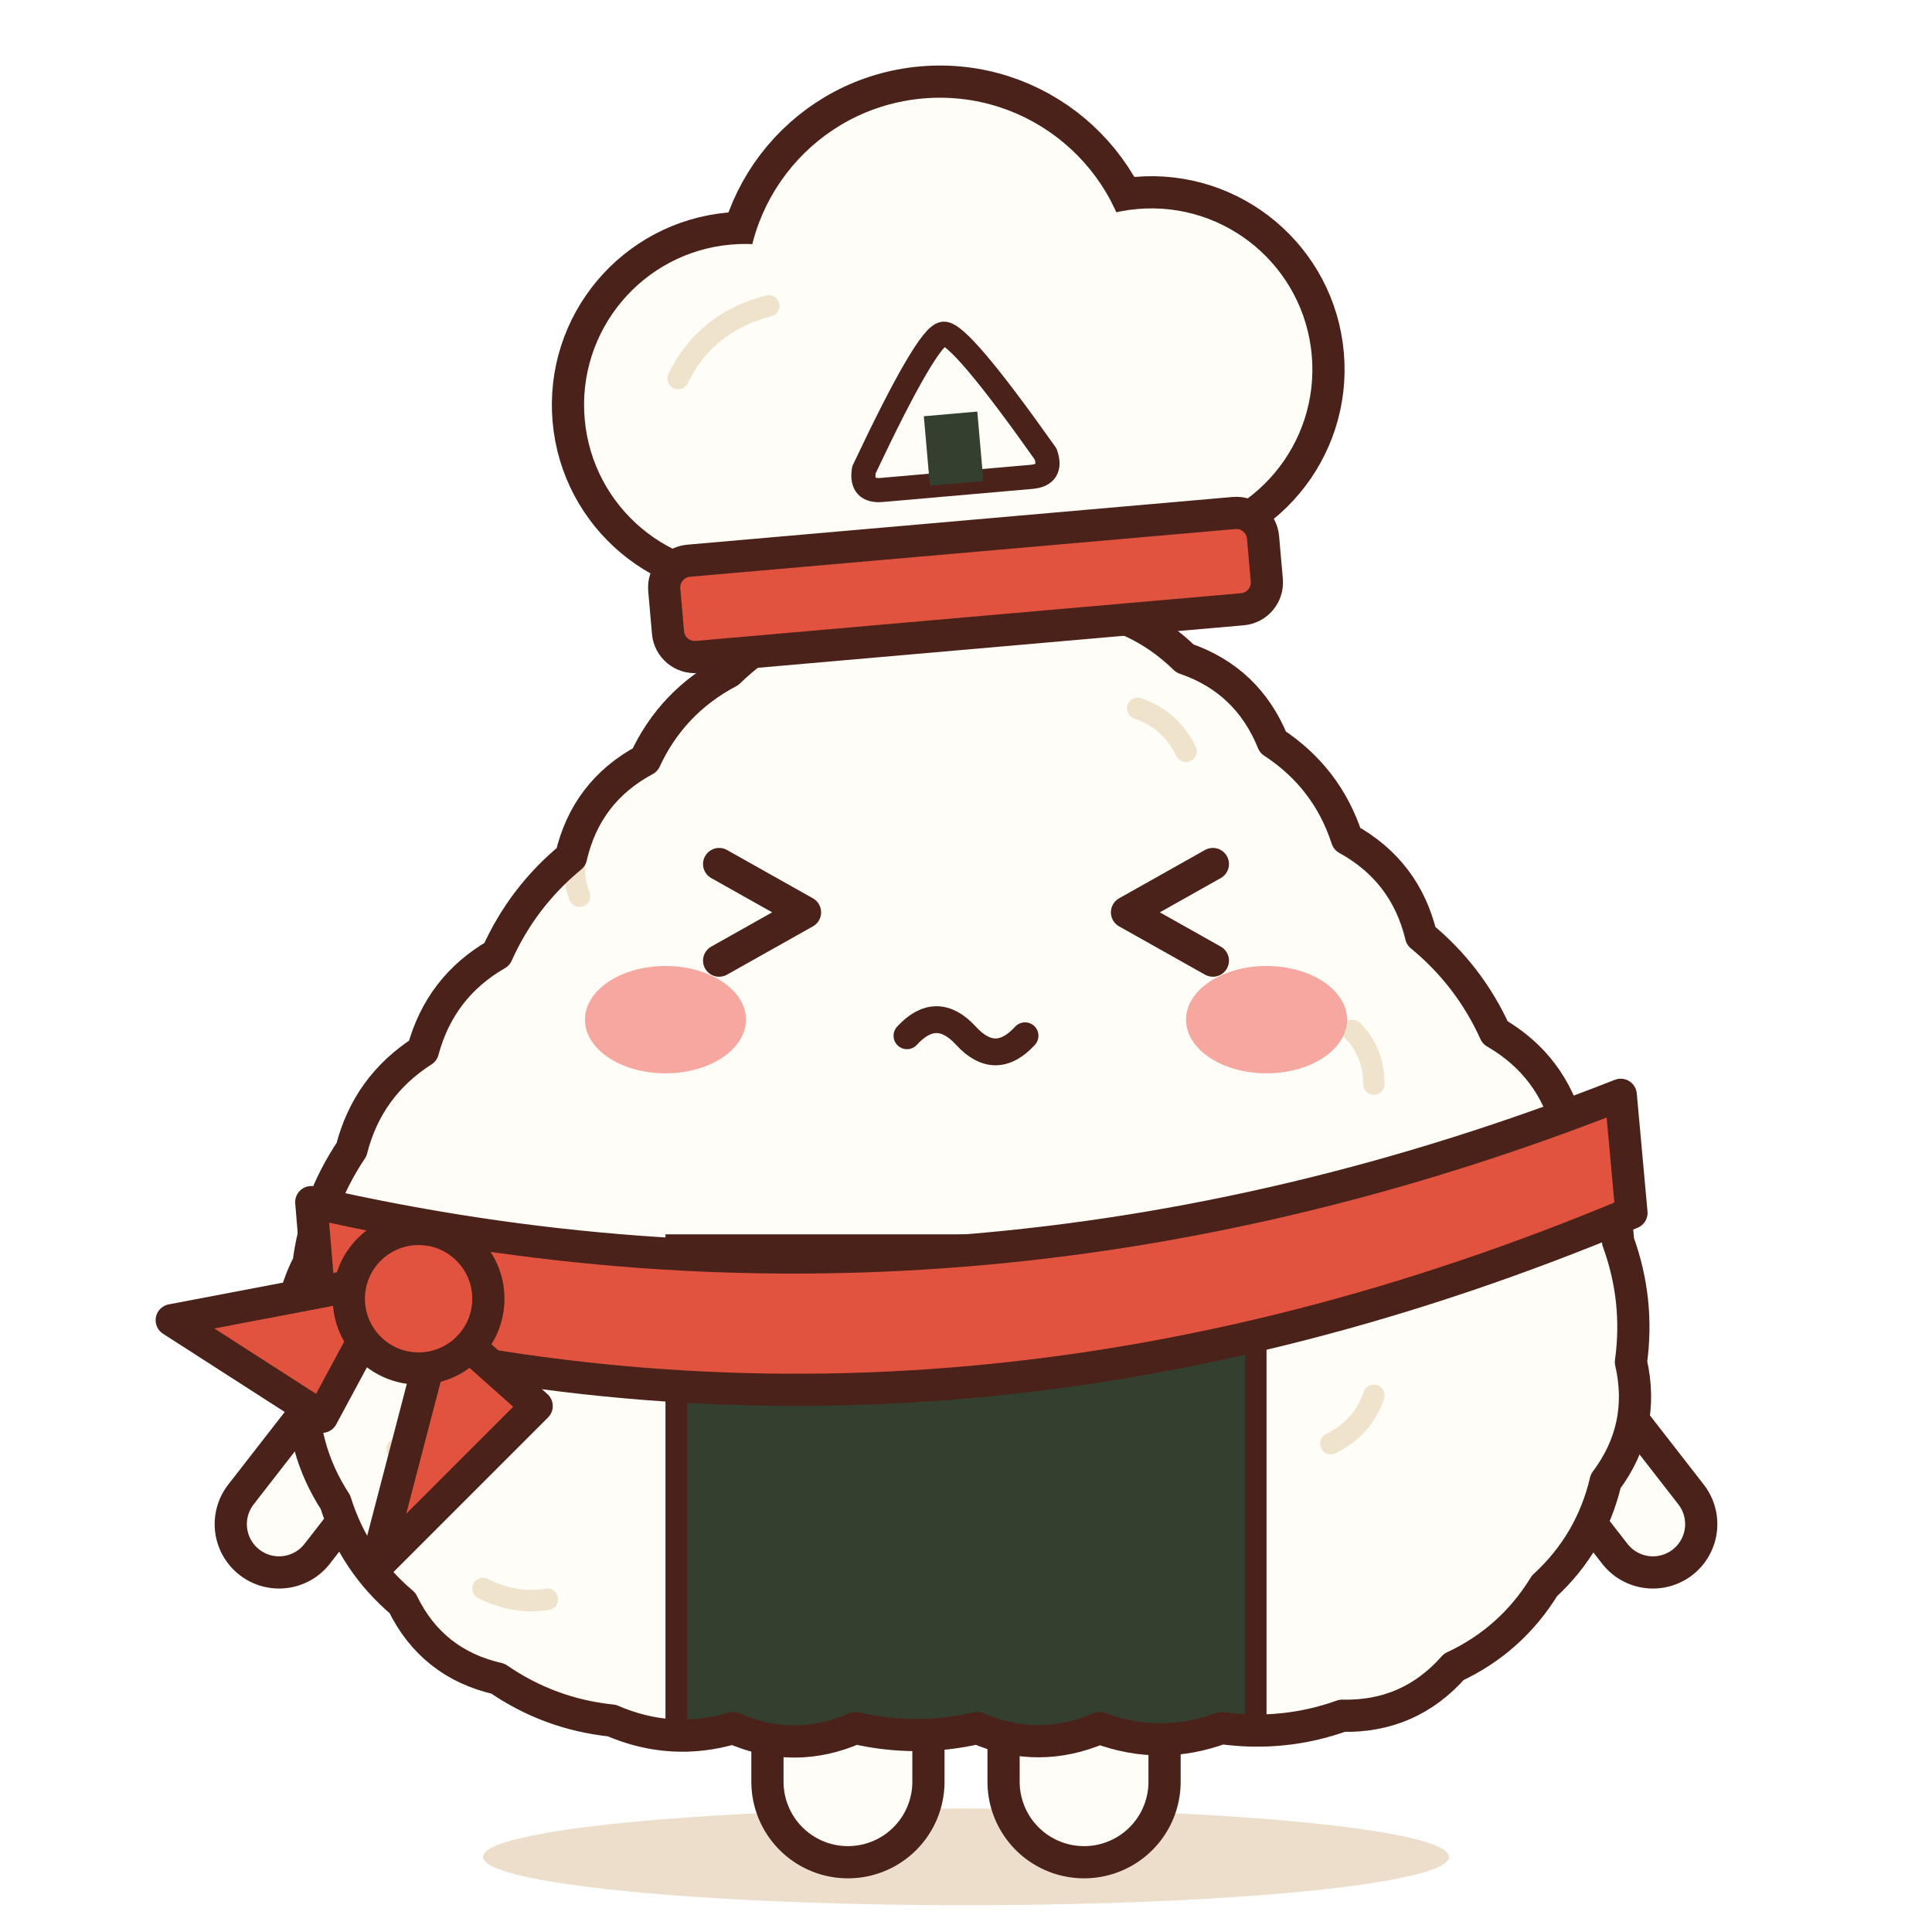
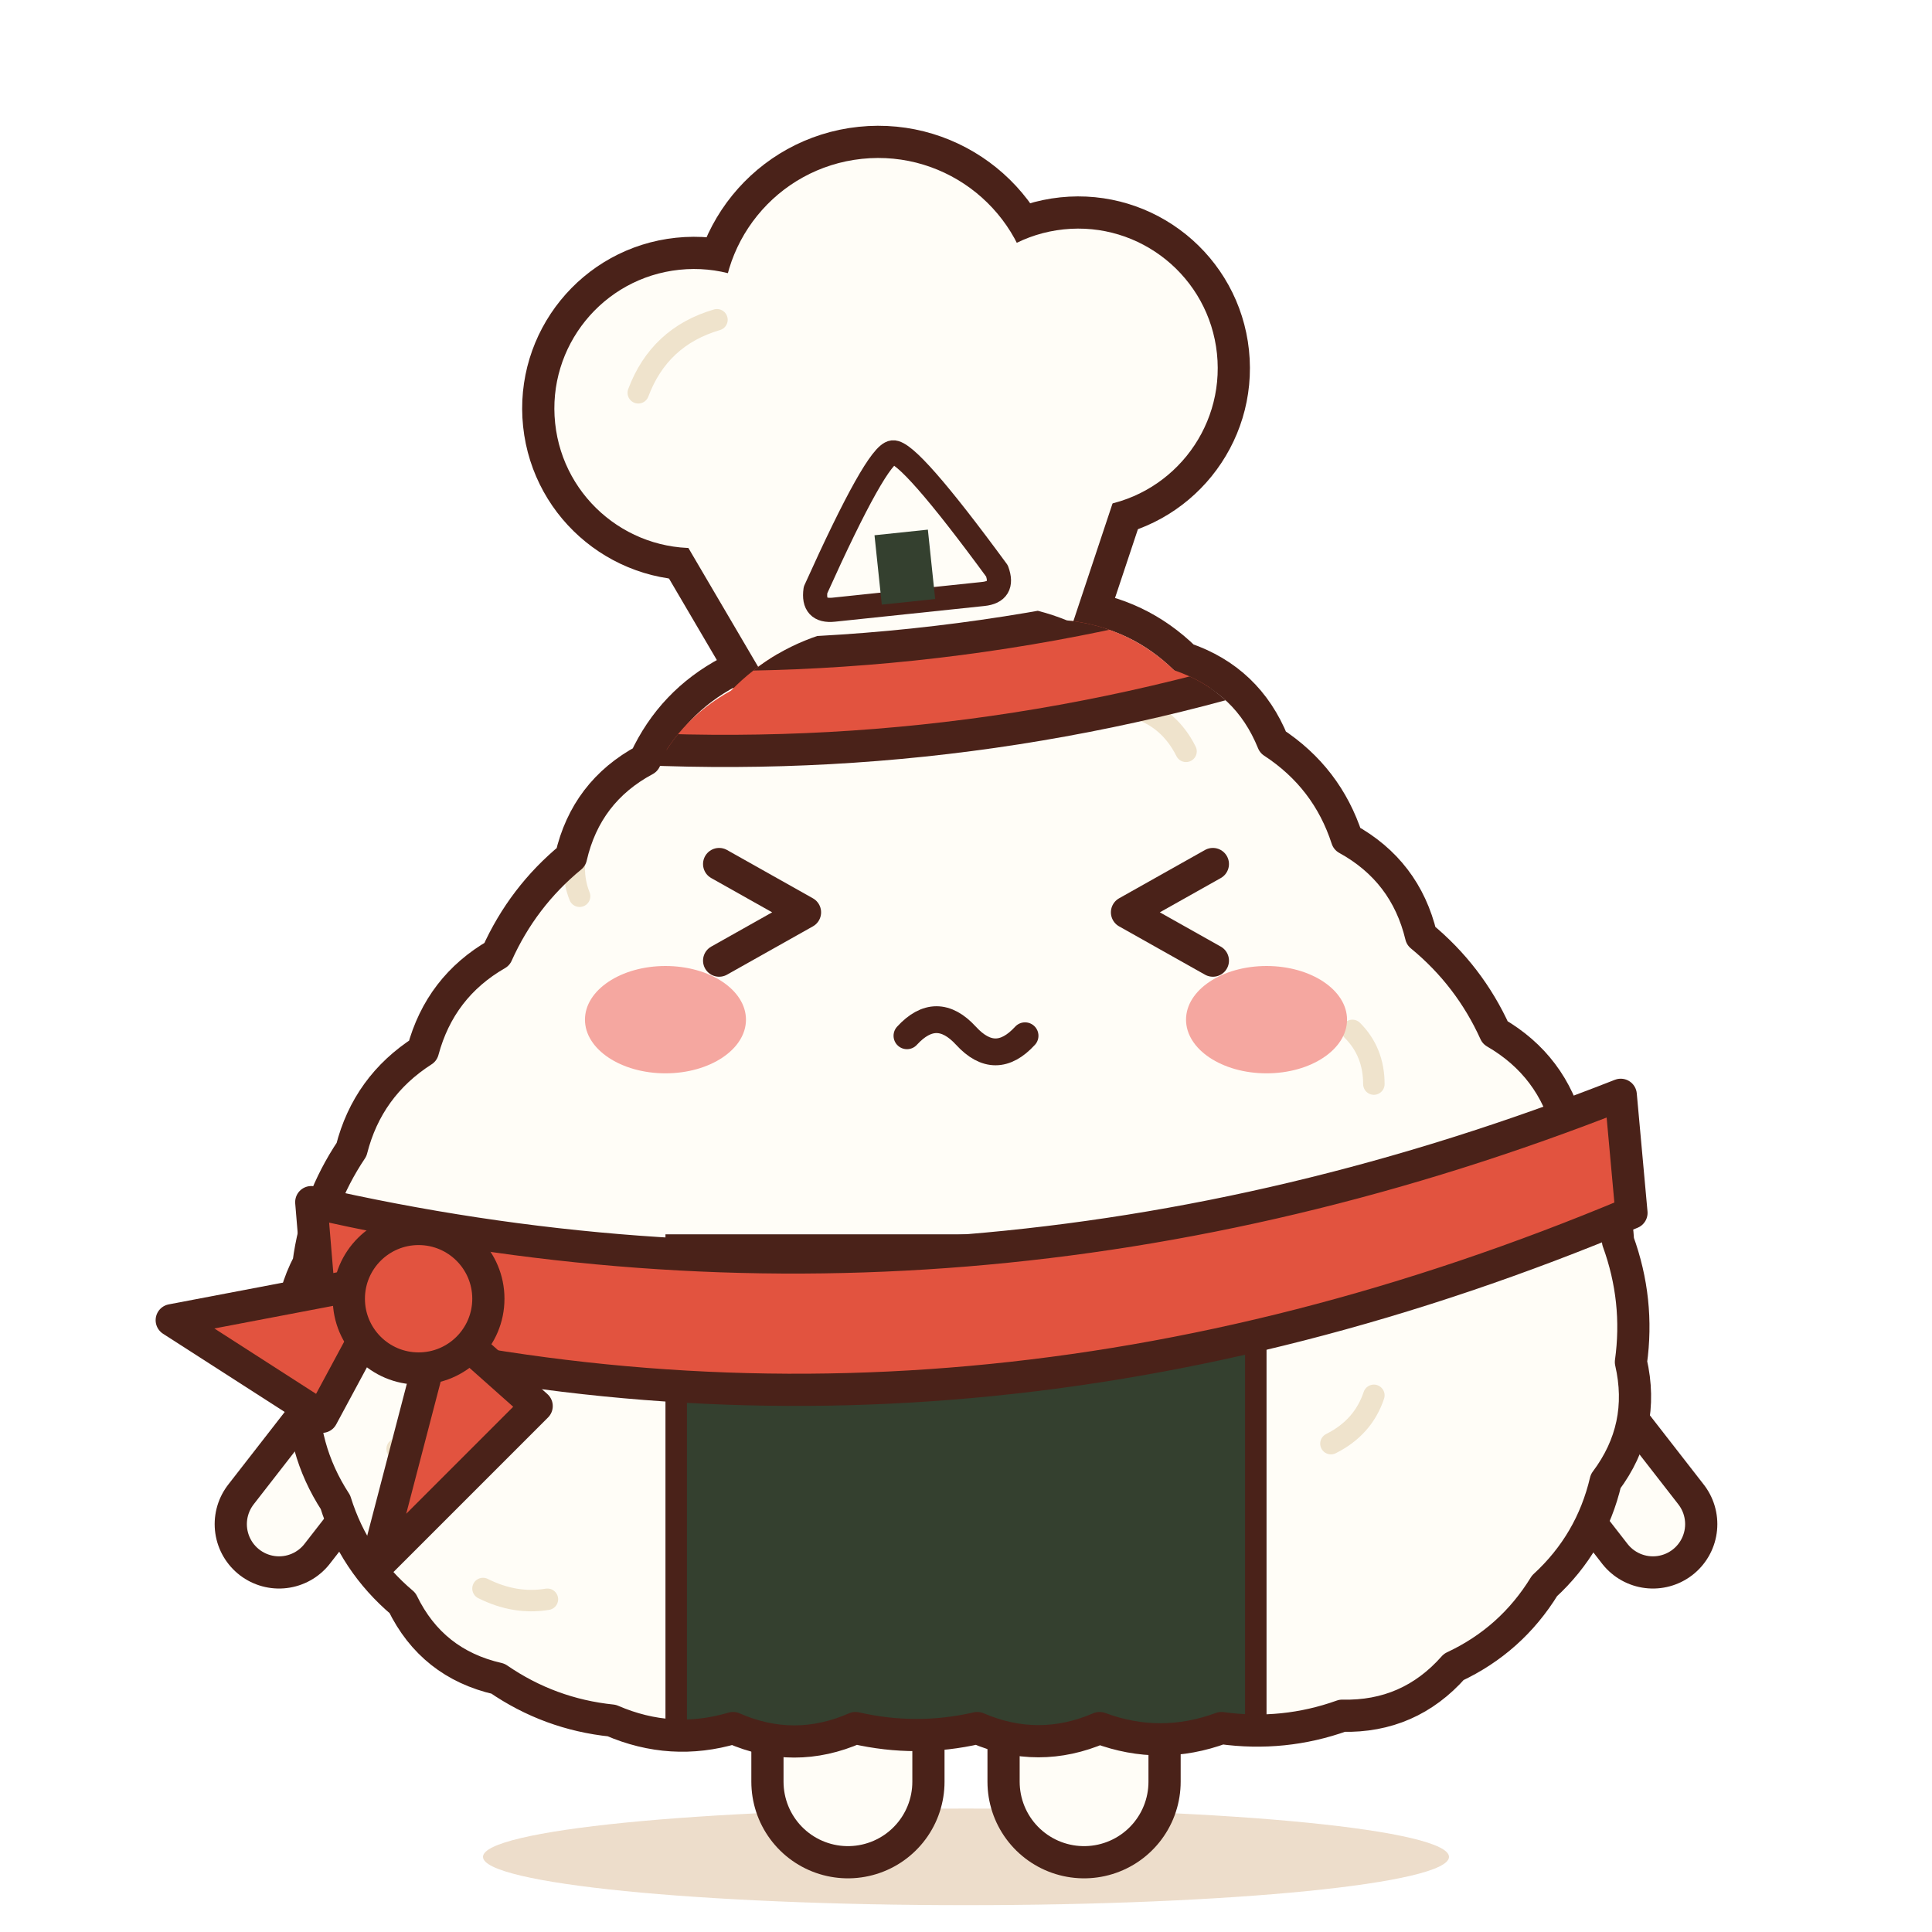
<svg xmlns="http://www.w3.org/2000/svg" viewBox="-30 0 360 360" width="360" height="360">
  <defs>
    <clipPath id="bodyClip">
      <path d="M207.2 138.3 Q217.3 144.9 221.0 156.3 Q231.9 162.3 234.8 174.4 Q243.8 181.8 248.6 192.4 Q259.3 198.6 262.3 210.6 Q270.8 219.2 271.5 231.3 Q275.5 242.3 273.9 253.8 Q276.7 266.0 269.2 276.0 Q266.5 287.5 257.8 295.5 Q251.6 305.6 240.9 310.6 Q232.6 320.0 220.1 319.7 Q209.2 323.6 197.6 322.0 Q186.2 326.2 174.9 322.0 Q163.5 326.9 152.1 322.0 Q140.8 324.6 129.4 322.0 Q118.0 327.0 106.6 322.0 Q95.1 325.4 84.0 320.6 Q72.4 319.4 62.8 312.8 Q50.5 310.0 45.0 298.7 Q36.0 291.1 32.5 279.9 Q26.0 269.9 26.5 258.0 Q21.7 246.5 27.5 235.4 Q29.0 223.9 35.5 214.2 Q38.5 202.4 48.8 195.8 Q52.0 183.9 62.6 177.8 Q67.4 167.1 76.4 159.7 Q79.2 147.5 90.2 141.6 Q95.2 130.8 105.8 125.2 Q114.2 117.0 125.6 114.2 Q135.8 106.8 147.9 110.0 Q159.5 108.4 170.3 112.9 Q182.2 114.3 190.8 122.7 Q202.5 126.7 207.2 138.3Z" />
    </clipPath>
  </defs>
  <ellipse cx="150" cy="346" rx="90" ry="9" fill="#E8D4BE" opacity="0.8" />
  <path d="M128 314 L128 332" stroke="#4A2219" stroke-width="36" stroke-linecap="round" fill="none" />
  <path d="M128 314 L128 332" stroke="#FFFDF7" stroke-width="24" stroke-linecap="round" fill="none" />
  <path d="M172 314 L172 332" stroke="#4A2219" stroke-width="36" stroke-linecap="round" fill="none" />
  <path d="M172 314 L172 332" stroke="#FFFDF7" stroke-width="24" stroke-linecap="round" fill="none" />
  <path d="M36 266 L22 284" stroke="#4A2219" stroke-width="24" stroke-linecap="round" fill="none" />
  <path d="M36 266 L22 284" stroke="#FFFDF7" stroke-width="12" stroke-linecap="round" fill="none" />
  <path d="M264 266 L278 284" stroke="#4A2219" stroke-width="24" stroke-linecap="round" fill="none" />
  <path d="M264 266 L278 284" stroke="#FFFDF7" stroke-width="12" stroke-linecap="round" fill="none" />
  <path d="M207.2 138.3 Q217.3 144.9 221.0 156.3 Q231.9 162.3 234.8 174.4 Q243.8 181.8 248.6 192.4 Q259.3 198.6 262.3 210.6 Q270.8 219.2 271.5 231.3 Q275.5 242.3 273.9 253.8 Q276.7 266.0 269.2 276.0 Q266.5 287.5 257.8 295.5 Q251.6 305.6 240.9 310.6 Q232.6 320.0 220.1 319.7 Q209.2 323.6 197.6 322.0 Q186.2 326.2 174.9 322.0 Q163.5 326.9 152.1 322.0 Q140.8 324.6 129.4 322.0 Q118.0 327.0 106.6 322.0 Q95.1 325.4 84.0 320.6 Q72.4 319.4 62.8 312.8 Q50.5 310.0 45.0 298.7 Q36.0 291.1 32.5 279.9 Q26.0 269.9 26.5 258.0 Q21.7 246.5 27.5 235.4 Q29.0 223.9 35.5 214.2 Q38.5 202.4 48.8 195.8 Q52.0 183.9 62.6 177.8 Q67.4 167.1 76.4 159.7 Q79.2 147.5 90.2 141.6 Q95.2 130.8 105.8 125.2 Q114.2 117.0 125.6 114.2 Q135.8 106.8 147.9 110.0 Q159.5 108.4 170.3 112.9 Q182.2 114.3 190.8 122.7 Q202.5 126.7 207.2 138.3Z" fill="#FFFDF7" />
  <g clip-path="url(#bodyClip)">
    <path d="M182 132 q6 2 9 8" fill="none" stroke="#EFE3CC" stroke-width="4" stroke-linecap="round" />
    <path d="M78 156 q-2 6 0 11" fill="none" stroke="#EFE3CC" stroke-width="4" stroke-linecap="round" />
    <path d="M222 192 q4 4 4 10" fill="none" stroke="#EFE3CC" stroke-width="4" stroke-linecap="round" />
    <path d="M44 270 q6 4 12 3" fill="none" stroke="#EFE3CC" stroke-width="4" stroke-linecap="round" />
    <path d="M226 260 q-2 6 -8 9" fill="none" stroke="#EFE3CC" stroke-width="4" stroke-linecap="round" />
    <path d="M60 296 q6 3 12 2" fill="none" stroke="#EFE3CC" stroke-width="4" stroke-linecap="round" />
    <rect x="96" y="232" width="108" height="114" fill="#34402F" stroke="#4A2219" stroke-width="4" />
  </g>
  <path d="M207.2 138.3 Q217.3 144.9 221.0 156.3 Q231.9 162.3 234.8 174.4 Q243.8 181.8 248.6 192.4 Q259.3 198.6 262.3 210.6 Q270.8 219.2 271.5 231.3 Q275.5 242.3 273.9 253.8 Q276.7 266.0 269.2 276.0 Q266.5 287.5 257.8 295.5 Q251.6 305.6 240.9 310.6 Q232.6 320.0 220.1 319.7 Q209.2 323.6 197.6 322.0 Q186.2 326.2 174.9 322.0 Q163.5 326.9 152.1 322.0 Q140.8 324.6 129.4 322.0 Q118.0 327.0 106.6 322.0 Q95.1 325.4 84.0 320.6 Q72.4 319.4 62.8 312.8 Q50.5 310.0 45.0 298.7 Q36.0 291.1 32.5 279.9 Q26.0 269.9 26.5 258.0 Q21.7 246.5 27.5 235.4 Q29.0 223.9 35.5 214.2 Q38.5 202.4 48.8 195.8 Q52.0 183.9 62.6 177.8 Q67.4 167.1 76.4 159.7 Q79.2 147.5 90.2 141.6 Q95.2 130.8 105.8 125.2 Q114.2 117.0 125.6 114.2 Q135.8 106.8 147.9 110.0 Q159.5 108.4 170.3 112.9 Q182.2 114.3 190.8 122.7 Q202.5 126.7 207.2 138.3Z" fill="none" stroke="#4A2219" stroke-width="6" stroke-linejoin="round" />
  <ellipse cx="94" cy="190" rx="15" ry="10" fill="#F5A7A0" />
  <ellipse cx="206" cy="190" rx="15" ry="10" fill="#F5A7A0" />
  <path d="M28 224 Q150 252 272 204 L274 226 Q150 278 30 248Z" fill="#E2533F" stroke="#4A2219" stroke-width="6" stroke-linejoin="round" />
  <path d="M44 238 L2 246 L30 264Z" fill="#E2533F" stroke="#4A2219" stroke-width="6" stroke-linejoin="round" />
  <path d="M52 246 L40 292 L70 262Z" fill="#E2533F" stroke="#4A2219" stroke-width="6" stroke-linejoin="round" />
  <circle cx="48" cy="242" r="13" fill="#E2533F" stroke="#4A2219" stroke-width="6" />
-   <g transform="rotate(-5 150 110)">
+   <defs>
+     <clipPath id="headInner">
+       <path d="M204.8 140.1 Q214.7 146.5 218.3 157.7 Q229.0 163.4 231.7 175.3 Q240.5 182.5 245.2 192.9 Q255.7 198.8 258.6 210.5 Q267.2 218.6 268.1 230.4 Q272.3 240.9 271.0 252.2 Q274.1 264.1 266.7 273.9 Q264.3 285.2 255.9 293.1 Q250.0 303.0 239.5 307.9 Q231.6 317.2 219.4 316.8 Q208.7 320.7 197.4 319.0 Q186.3 323.2 175.3 319.0 Q164.2 323.9 153.1 319.0 Q142.0 321.6 131.0 319.0 Q119.9 324.0 108.8 319.0 Q97.6 322.6 86.7 318.1 Q75.3 317.3 65.8 311.0 Q53.8 308.7 48.2 297.8 Q39.3 290.5 35.7 279.6 Q29.1 270.0 29.5 258.4 Q24.7 247.2 30.4 236.4 Q31.7 225.1 38.1 215.7 Q41.0 204.2 51.1 197.8 Q54.1 186.2 64.5 180.2 Q69.1 169.8 78.0 162.6 Q80.6 150.7 91.4 145.0 Q96.0 134.3 106.2 128.7 Q114.2 120.5 125.3 117.6 Q135.0 110.0 146.9 113.1 Q158.2 111.3 168.8 115.6 Q180.4 116.8 188.8 124.9 Q200.3 128.8 204.8 140.1Z" />
+     </clipPath>
+   </defs>
+   <g transform="translate(-8 0) rotate(-6 150 138)">
    <g fill="#4A2219" stroke="#4A2219" stroke-width="12" stroke-linejoin="round">
-       <circle cx="112" cy="72" r="30" />
-       <circle cx="150" cy="54" r="36" />
-       <circle cx="188" cy="72" r="30" />
-       <rect x="98" y="70" width="104" height="36" />
+       <circle cx="114" cy="72" r="26" />
+       <circle cx="150" cy="58" r="29" />
+       <circle cx="186" cy="72" r="26" />
+       <polygon points="100.4,76 199.6,76 176,128 124,128" />
    </g>
    <g fill="#FFFDF7">
-       <circle cx="112" cy="72" r="30" />
-       <circle cx="150" cy="54" r="36" />
-       <circle cx="188" cy="72" r="30" />
-       <rect x="98" y="70" width="104" height="36" />
+       <circle cx="114" cy="72" r="26" />
+       <circle cx="150" cy="58" r="29" />
+       <circle cx="186" cy="72" r="26" />
+       <polygon points="100.4,76 199.6,76 176,128 124,128" />
    </g>
-     <path d="M100 66 Q106 56 118 54" fill="none" stroke="#EFE3CC" stroke-width="4" stroke-linecap="round" />
-     <path d="M150 62 Q153 62 167 86 Q168 90 164 90 L136 90 Q132 90 133 86 Q147 62 150 62Z" fill="#FFFDF7" stroke="#4A2219" stroke-width="4.5" stroke-linejoin="round" />
-     <rect x="145" y="77" width="10" height="13" fill="#34402F" />
-     <rect x="94" y="100" width="112" height="18" rx="5" fill="#E2533F" stroke="#4A2219" stroke-width="6" stroke-linejoin="round" />
+     <path d="M104 68 Q109 58 120 56" fill="none" stroke="#EFE3CC" stroke-width="4" stroke-linecap="round" />
+     <path d="M150 84 Q153 84 167 108 Q168 112 164 112 L136 112 Q132 112 133 108 Q147 84 150 84Z" fill="#FFFDF7" stroke="#4A2219" stroke-width="4.5" stroke-linejoin="round" />
+     <rect x="145" y="99" width="10" height="13" fill="#34402F" />
+   </g>
+   <g clip-path="url(#headInner)">
+     <g transform="translate(-8 0) rotate(-6 150 138)">
+       <path d="M80 131 Q150 145 220 131 L220 113 Q150 127 80 113Z" fill="#E2533F" stroke="#4A2219" stroke-width="6" stroke-linejoin="round" />
+     </g>
  </g>
  <path d="M104 161 L120 170 L104 179" fill="none" stroke="#4A2219" stroke-width="6" stroke-linecap="round" stroke-linejoin="round" />
  <path d="M196 161 L180 170 L196 179" fill="none" stroke="#4A2219" stroke-width="6" stroke-linecap="round" stroke-linejoin="round" />
  <path d="M139 193 Q144.5 187 150 193 Q155.5 199 161 193" fill="none" stroke="#4A2219" stroke-width="5" stroke-linecap="round" />
</svg>
